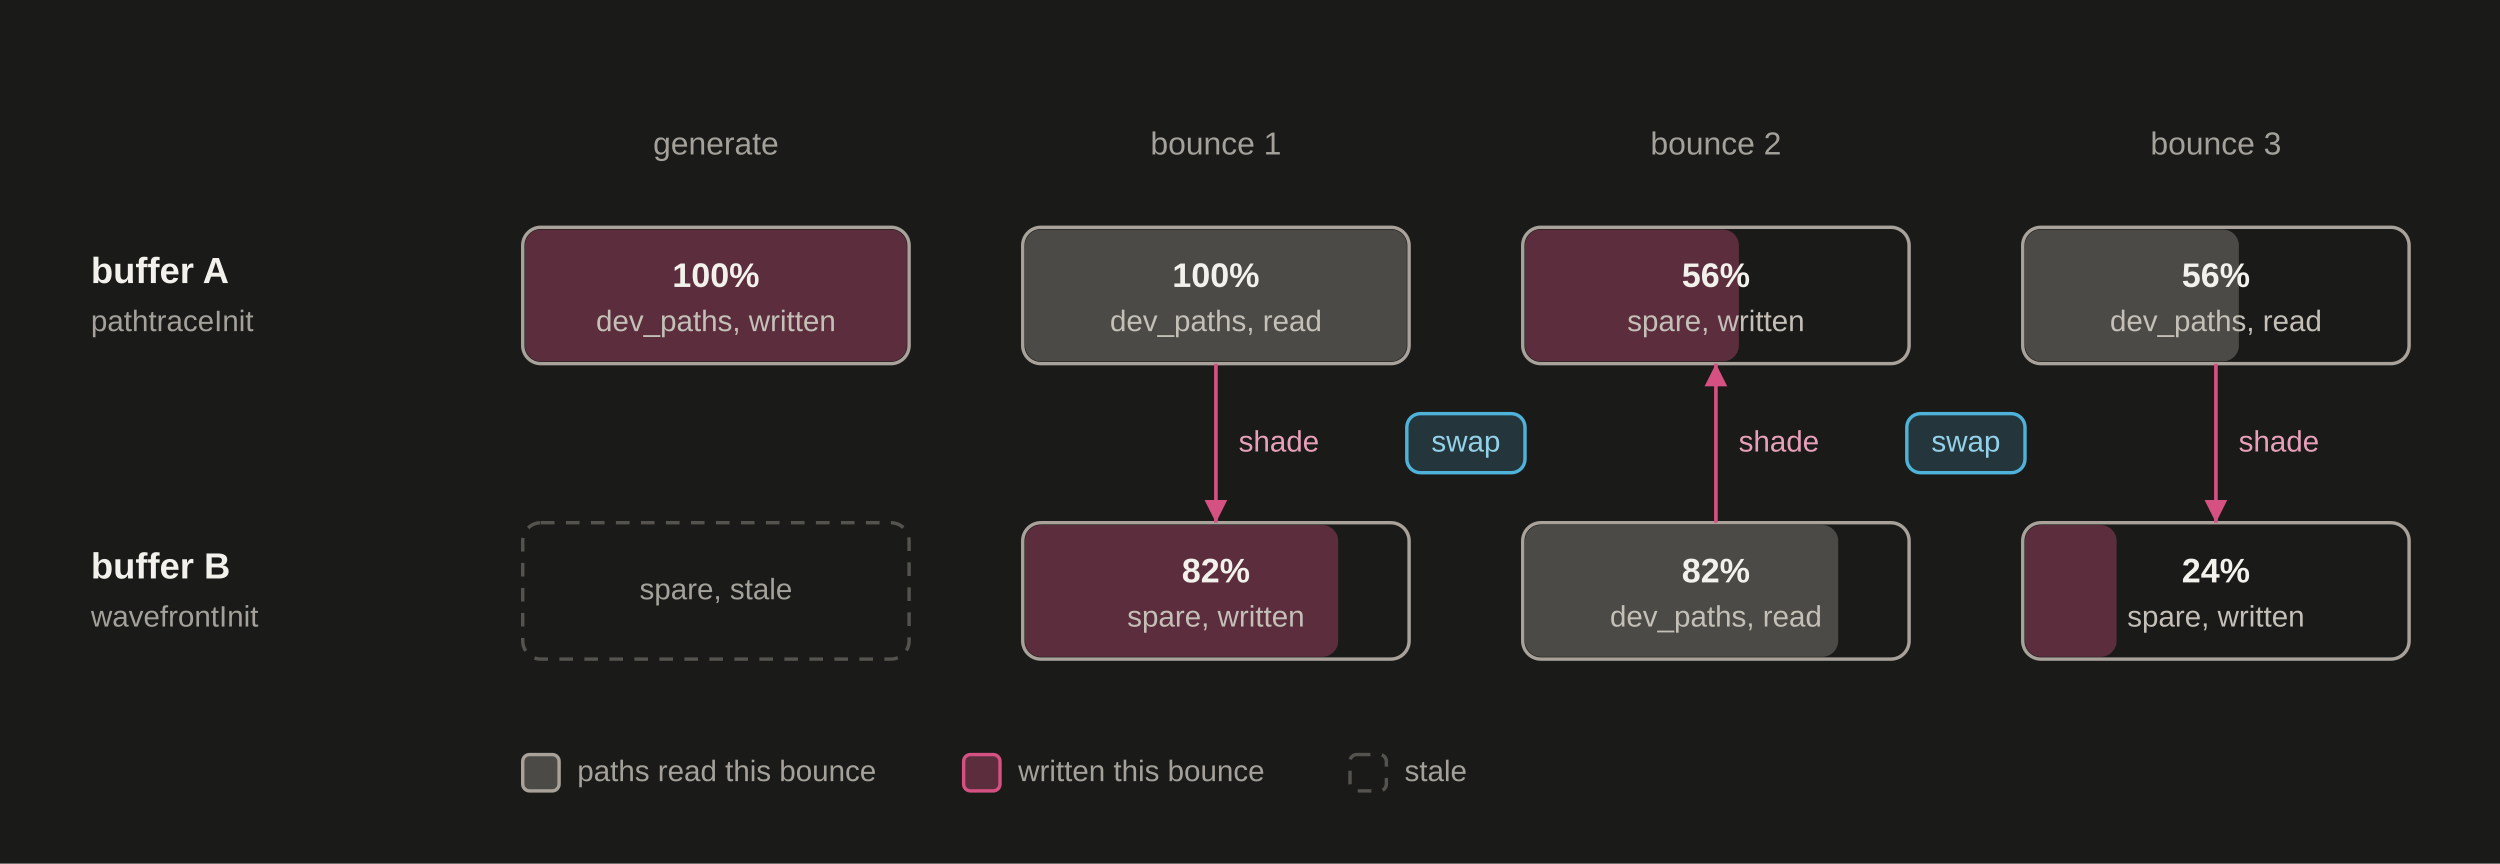
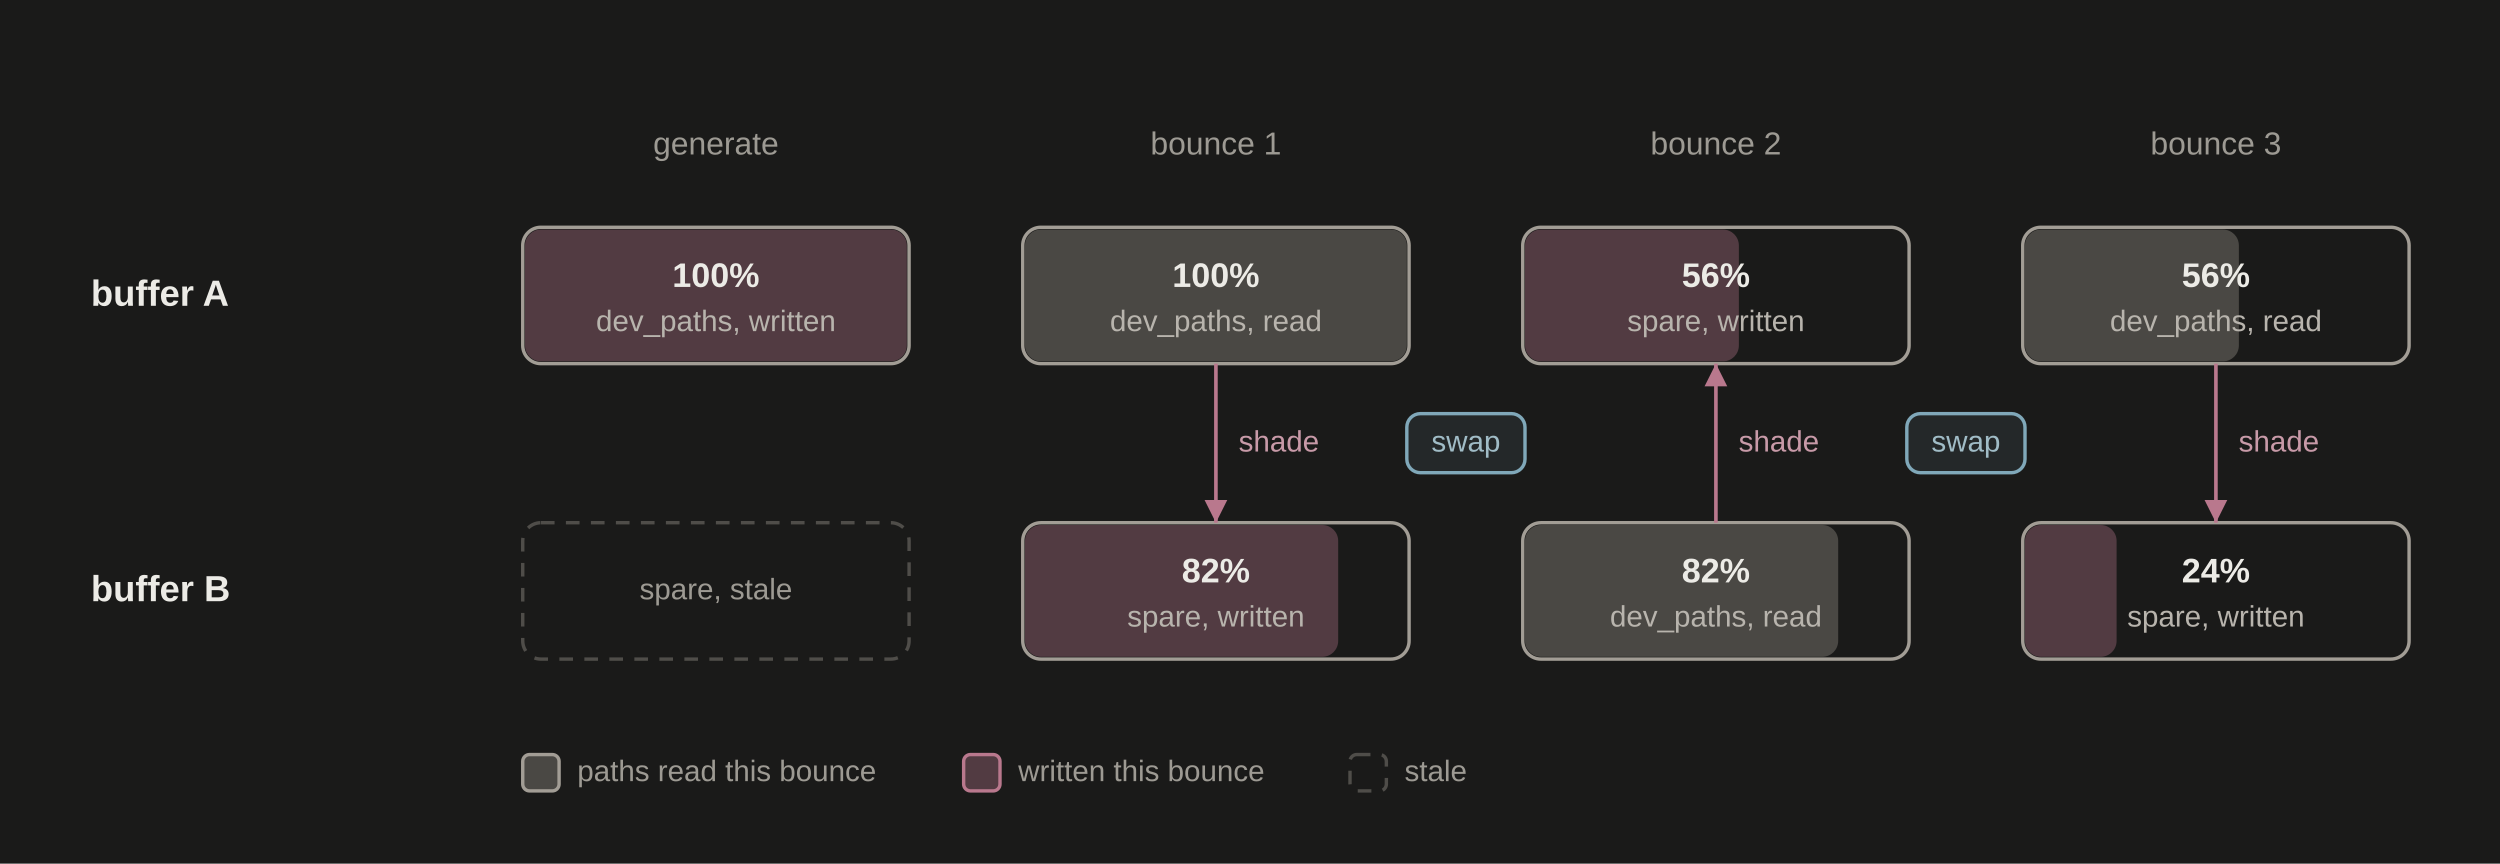
<svg xmlns="http://www.w3.org/2000/svg" width="1100" height="380" viewBox="0 0 1100 380" font-family="'Segoe UI', Arial, sans-serif">
  <defs>
-     <marker id="headd55181" viewBox="0 0 10 10" refX="10" refY="5" markerWidth="10" markerHeight="10" markerUnits="userSpaceOnUse" orient="auto">
-       <path d="M0 0 L10 5 L0 10 z" fill="#d55181" />
+     <marker id="headb9788d" viewBox="0 0 10 10" refX="10" refY="5" markerWidth="10" markerHeight="10" markerUnits="userSpaceOnUse" orient="auto">
+       <path d="M0 0 L10 5 L0 10 z" fill="#b9788d" />
    </marker>
  </defs>
  <rect width="1100" height="380" fill="#1a1a19" />
-   <text x="40" y="120.0" font-size="16" font-weight="600" fill="#f2f1ec" text-anchor="start" dominant-baseline="middle">buffer A</text>
-   <text x="40" y="142.0" font-size="13" font-weight="400" fill="#a3a19a" text-anchor="start" dominant-baseline="middle">pathtraceInit</text>
-   <text x="40" y="250.0" font-size="16" font-weight="600" fill="#f2f1ec" text-anchor="start" dominant-baseline="middle">buffer B</text>
-   <text x="40" y="272.0" font-size="13" font-weight="400" fill="#a3a19a" text-anchor="start" dominant-baseline="middle">wavefrontInit</text>
-   <text x="315.0" y="64" font-size="14" font-weight="400" fill="#a3a19a" text-anchor="middle" dominant-baseline="middle">generate</text>
-   <rect x="230" y="100" width="170" height="60" rx="8" fill="#1a1a19" stroke="#a8a29a" stroke-width="1.5" />
-   <rect x="231" y="101" width="168.0" height="58" rx="7" fill="#5b2d3d" />
-   <text x="315.0" y="122" font-size="15" font-weight="600" fill="#f2f1ec" text-anchor="middle" dominant-baseline="middle">100%</text>
-   <text x="315.0" y="142" font-size="13" font-weight="400" fill="#c4c0b8" text-anchor="middle" dominant-baseline="middle">dev_paths, written</text>
-   <rect x="230" y="230" width="170" height="60" rx="8" fill="none" stroke="#55534e" stroke-width="1.5" stroke-dasharray="6 5" />
-   <text x="315.0" y="260.0" font-size="13" font-weight="400" fill="#a3a19a" text-anchor="middle" dominant-baseline="middle">spare, stale</text>
-   <text x="535.0" y="64" font-size="14" font-weight="400" fill="#a3a19a" text-anchor="middle" dominant-baseline="middle">bounce 1</text>
-   <rect x="450" y="100" width="170" height="60" rx="8" fill="#1a1a19" stroke="#a8a29a" stroke-width="1.5" />
-   <rect x="451" y="101" width="168.0" height="58" rx="7" fill="#4c4a46" />
-   <text x="535.0" y="122" font-size="15" font-weight="600" fill="#f2f1ec" text-anchor="middle" dominant-baseline="middle">100%</text>
-   <text x="535.0" y="142" font-size="13" font-weight="400" fill="#c4c0b8" text-anchor="middle" dominant-baseline="middle">dev_paths, read</text>
-   <rect x="450" y="230" width="170" height="60" rx="8" fill="#1a1a19" stroke="#a8a29a" stroke-width="1.5" />
-   <rect x="451" y="231" width="137.8" height="58" rx="7" fill="#5b2d3d" />
-   <text x="535.0" y="252" font-size="15" font-weight="600" fill="#f2f1ec" text-anchor="middle" dominant-baseline="middle">82%</text>
-   <text x="535.0" y="272" font-size="13" font-weight="400" fill="#c4c0b8" text-anchor="middle" dominant-baseline="middle">spare, written</text>
-   <path d="M535.0 160 L535.0 230" fill="none" stroke="#d55181" stroke-width="1.6" stroke-linejoin="round" marker-end="url(#headd55181)" />
-   <text x="545.0" y="195.0" font-size="13" font-weight="400" fill="#e8a0ba" text-anchor="start" dominant-baseline="middle">shade</text>
-   <rect x="619" y="182.0" width="52" height="26" rx="6" fill="#24363c" stroke="#4fb3d9" stroke-width="1.5" />
-   <text x="645" y="195.0" font-size="13" font-weight="400" fill="#93d1e9" text-anchor="middle" dominant-baseline="middle">swap</text>
-   <text x="755.0" y="64" font-size="14" font-weight="400" fill="#a3a19a" text-anchor="middle" dominant-baseline="middle">bounce 2</text>
-   <rect x="670" y="100" width="170" height="60" rx="8" fill="#1a1a19" stroke="#a8a29a" stroke-width="1.5" />
-   <rect x="671" y="101" width="94.1" height="58" rx="7" fill="#5b2d3d" />
-   <text x="755.0" y="122" font-size="15" font-weight="600" fill="#f2f1ec" text-anchor="middle" dominant-baseline="middle">56%</text>
-   <text x="755.0" y="142" font-size="13" font-weight="400" fill="#c4c0b8" text-anchor="middle" dominant-baseline="middle">spare, written</text>
-   <rect x="670" y="230" width="170" height="60" rx="8" fill="#1a1a19" stroke="#a8a29a" stroke-width="1.5" />
-   <rect x="671" y="231" width="137.8" height="58" rx="7" fill="#4c4a46" />
-   <text x="755.0" y="252" font-size="15" font-weight="600" fill="#f2f1ec" text-anchor="middle" dominant-baseline="middle">82%</text>
-   <text x="755.0" y="272" font-size="13" font-weight="400" fill="#c4c0b8" text-anchor="middle" dominant-baseline="middle">dev_paths, read</text>
-   <path d="M755.0 230 L755.0 160" fill="none" stroke="#d55181" stroke-width="1.6" stroke-linejoin="round" marker-end="url(#headd55181)" />
-   <text x="765.0" y="195.0" font-size="13" font-weight="400" fill="#e8a0ba" text-anchor="start" dominant-baseline="middle">shade</text>
-   <rect x="839" y="182.0" width="52" height="26" rx="6" fill="#24363c" stroke="#4fb3d9" stroke-width="1.5" />
-   <text x="865" y="195.0" font-size="13" font-weight="400" fill="#93d1e9" text-anchor="middle" dominant-baseline="middle">swap</text>
-   <text x="975.0" y="64" font-size="14" font-weight="400" fill="#a3a19a" text-anchor="middle" dominant-baseline="middle">bounce 3</text>
-   <rect x="890" y="100" width="170" height="60" rx="8" fill="#1a1a19" stroke="#a8a29a" stroke-width="1.5" />
-   <rect x="891" y="101" width="94.1" height="58" rx="7" fill="#4c4a46" />
-   <text x="975.0" y="122" font-size="15" font-weight="600" fill="#f2f1ec" text-anchor="middle" dominant-baseline="middle">56%</text>
-   <text x="975.0" y="142" font-size="13" font-weight="400" fill="#c4c0b8" text-anchor="middle" dominant-baseline="middle">dev_paths, read</text>
-   <rect x="890" y="230" width="170" height="60" rx="8" fill="#1a1a19" stroke="#a8a29a" stroke-width="1.5" />
-   <rect x="891" y="231" width="40.3" height="58" rx="7" fill="#5b2d3d" />
-   <text x="975.0" y="252" font-size="15" font-weight="600" fill="#f2f1ec" text-anchor="middle" dominant-baseline="middle">24%</text>
-   <text x="975.0" y="272" font-size="13" font-weight="400" fill="#c4c0b8" text-anchor="middle" dominant-baseline="middle">spare, written</text>
-   <path d="M975.0 160 L975.0 230" fill="none" stroke="#d55181" stroke-width="1.6" stroke-linejoin="round" marker-end="url(#headd55181)" />
-   <text x="985.0" y="195.0" font-size="13" font-weight="400" fill="#e8a0ba" text-anchor="start" dominant-baseline="middle">shade</text>
-   <rect x="230" y="332" width="16" height="16" rx="3" fill="#4c4a46" stroke="#a8a29a" stroke-width="1.5" />
-   <text x="254" y="340" font-size="13" font-weight="400" fill="#a3a19a" text-anchor="start" dominant-baseline="middle">paths read this bounce</text>
-   <rect x="424.0" y="332" width="16" height="16" rx="3" fill="#5b2d3d" stroke="#d55181" stroke-width="1.5" />
-   <text x="448.0" y="340" font-size="13" font-weight="400" fill="#a3a19a" text-anchor="start" dominant-baseline="middle">written this bounce</text>
-   <rect x="594.0" y="332" width="16" height="16" rx="3" fill="none" stroke="#55534e" stroke-width="1.5" stroke-dasharray="6 5" />
-   <text x="618.0" y="340" font-size="13" font-weight="400" fill="#a3a19a" text-anchor="start" dominant-baseline="middle">stale</text>
+   <text x="40" y="130.0" font-size="16" font-weight="600" fill="#ecebe6" text-anchor="start" dominant-baseline="middle">buffer A</text>
+   <text x="40" y="260.0" font-size="16" font-weight="600" fill="#ecebe6" text-anchor="start" dominant-baseline="middle">buffer B</text>
+   <text x="315.0" y="64" font-size="14" font-weight="400" fill="#9d9a93" text-anchor="middle" dominant-baseline="middle">generate</text>
+   <rect x="230" y="100" width="170" height="60" rx="8" fill="#1a1a19" stroke="#a29d95" stroke-width="1.5" />
+   <rect x="231" y="101" width="168.0" height="58" rx="7" fill="#523b42" />
+   <text x="315.0" y="122" font-size="15" font-weight="600" fill="#ecebe6" text-anchor="middle" dominant-baseline="middle">100%</text>
+   <text x="315.0" y="142" font-size="13" font-weight="400" fill="#b8b4ad" text-anchor="middle" dominant-baseline="middle">dev_paths, written</text>
+   <rect x="230" y="230" width="170" height="60" rx="8" fill="none" stroke="#4f4d49" stroke-width="1.5" stroke-dasharray="6 5" />
+   <text x="315.0" y="260.0" font-size="13" font-weight="400" fill="#9d9a93" text-anchor="middle" dominant-baseline="middle">spare, stale</text>
+   <text x="535.0" y="64" font-size="14" font-weight="400" fill="#9d9a93" text-anchor="middle" dominant-baseline="middle">bounce 1</text>
+   <rect x="450" y="100" width="170" height="60" rx="8" fill="#1a1a19" stroke="#a29d95" stroke-width="1.5" />
+   <rect x="451" y="101" width="168.0" height="58" rx="7" fill="#4a4844" />
+   <text x="535.0" y="122" font-size="15" font-weight="600" fill="#ecebe6" text-anchor="middle" dominant-baseline="middle">100%</text>
+   <text x="535.0" y="142" font-size="13" font-weight="400" fill="#b8b4ad" text-anchor="middle" dominant-baseline="middle">dev_paths, read</text>
+   <rect x="450" y="230" width="170" height="60" rx="8" fill="#1a1a19" stroke="#a29d95" stroke-width="1.5" />
+   <rect x="451" y="231" width="137.8" height="58" rx="7" fill="#523b42" />
+   <text x="535.0" y="252" font-size="15" font-weight="600" fill="#ecebe6" text-anchor="middle" dominant-baseline="middle">82%</text>
+   <text x="535.0" y="272" font-size="13" font-weight="400" fill="#b8b4ad" text-anchor="middle" dominant-baseline="middle">spare, written</text>
+   <path d="M535.0 160 L535.0 230" fill="none" stroke="#b9788d" stroke-width="1.6" stroke-linejoin="round" marker-end="url(#headb9788d)" />
+   <text x="545.0" y="195.0" font-size="13" font-weight="400" fill="#c89aa8" text-anchor="start" dominant-baseline="middle">shade</text>
+   <rect x="619" y="182.0" width="52" height="26" rx="6" fill="#242829" stroke="#80a8b9" stroke-width="1.5" />
+   <text x="645" y="195.0" font-size="13" font-weight="400" fill="#a0bcc6" text-anchor="middle" dominant-baseline="middle">swap</text>
+   <text x="755.0" y="64" font-size="14" font-weight="400" fill="#9d9a93" text-anchor="middle" dominant-baseline="middle">bounce 2</text>
+   <rect x="670" y="100" width="170" height="60" rx="8" fill="#1a1a19" stroke="#a29d95" stroke-width="1.5" />
+   <rect x="671" y="101" width="94.1" height="58" rx="7" fill="#523b42" />
+   <text x="755.0" y="122" font-size="15" font-weight="600" fill="#ecebe6" text-anchor="middle" dominant-baseline="middle">56%</text>
+   <text x="755.0" y="142" font-size="13" font-weight="400" fill="#b8b4ad" text-anchor="middle" dominant-baseline="middle">spare, written</text>
+   <rect x="670" y="230" width="170" height="60" rx="8" fill="#1a1a19" stroke="#a29d95" stroke-width="1.5" />
+   <rect x="671" y="231" width="137.8" height="58" rx="7" fill="#4a4844" />
+   <text x="755.0" y="252" font-size="15" font-weight="600" fill="#ecebe6" text-anchor="middle" dominant-baseline="middle">82%</text>
+   <text x="755.0" y="272" font-size="13" font-weight="400" fill="#b8b4ad" text-anchor="middle" dominant-baseline="middle">dev_paths, read</text>
+   <path d="M755.0 230 L755.0 160" fill="none" stroke="#b9788d" stroke-width="1.6" stroke-linejoin="round" marker-end="url(#headb9788d)" />
+   <text x="765.0" y="195.0" font-size="13" font-weight="400" fill="#c89aa8" text-anchor="start" dominant-baseline="middle">shade</text>
+   <rect x="839" y="182.0" width="52" height="26" rx="6" fill="#242829" stroke="#80a8b9" stroke-width="1.5" />
+   <text x="865" y="195.0" font-size="13" font-weight="400" fill="#a0bcc6" text-anchor="middle" dominant-baseline="middle">swap</text>
+   <text x="975.0" y="64" font-size="14" font-weight="400" fill="#9d9a93" text-anchor="middle" dominant-baseline="middle">bounce 3</text>
+   <rect x="890" y="100" width="170" height="60" rx="8" fill="#1a1a19" stroke="#a29d95" stroke-width="1.5" />
+   <rect x="891" y="101" width="94.1" height="58" rx="7" fill="#4a4844" />
+   <text x="975.0" y="122" font-size="15" font-weight="600" fill="#ecebe6" text-anchor="middle" dominant-baseline="middle">56%</text>
+   <text x="975.0" y="142" font-size="13" font-weight="400" fill="#b8b4ad" text-anchor="middle" dominant-baseline="middle">dev_paths, read</text>
+   <rect x="890" y="230" width="170" height="60" rx="8" fill="#1a1a19" stroke="#a29d95" stroke-width="1.5" />
+   <rect x="891" y="231" width="40.3" height="58" rx="7" fill="#523b42" />
+   <text x="975.0" y="252" font-size="15" font-weight="600" fill="#ecebe6" text-anchor="middle" dominant-baseline="middle">24%</text>
+   <text x="975.0" y="272" font-size="13" font-weight="400" fill="#b8b4ad" text-anchor="middle" dominant-baseline="middle">spare, written</text>
+   <path d="M975.0 160 L975.0 230" fill="none" stroke="#b9788d" stroke-width="1.6" stroke-linejoin="round" marker-end="url(#headb9788d)" />
+   <text x="985.0" y="195.0" font-size="13" font-weight="400" fill="#c89aa8" text-anchor="start" dominant-baseline="middle">shade</text>
+   <rect x="230" y="332" width="16" height="16" rx="3" fill="#4a4844" stroke="#a29d95" stroke-width="1.5" />
+   <text x="254" y="340" font-size="13" font-weight="400" fill="#9d9a93" text-anchor="start" dominant-baseline="middle">paths read this bounce</text>
+   <rect x="424.0" y="332" width="16" height="16" rx="3" fill="#523b42" stroke="#b9788d" stroke-width="1.5" />
+   <text x="448.0" y="340" font-size="13" font-weight="400" fill="#9d9a93" text-anchor="start" dominant-baseline="middle">written this bounce</text>
+   <rect x="594.0" y="332" width="16" height="16" rx="3" fill="none" stroke="#4f4d49" stroke-width="1.5" stroke-dasharray="6 5" />
+   <text x="618.0" y="340" font-size="13" font-weight="400" fill="#9d9a93" text-anchor="start" dominant-baseline="middle">stale</text>
</svg>
